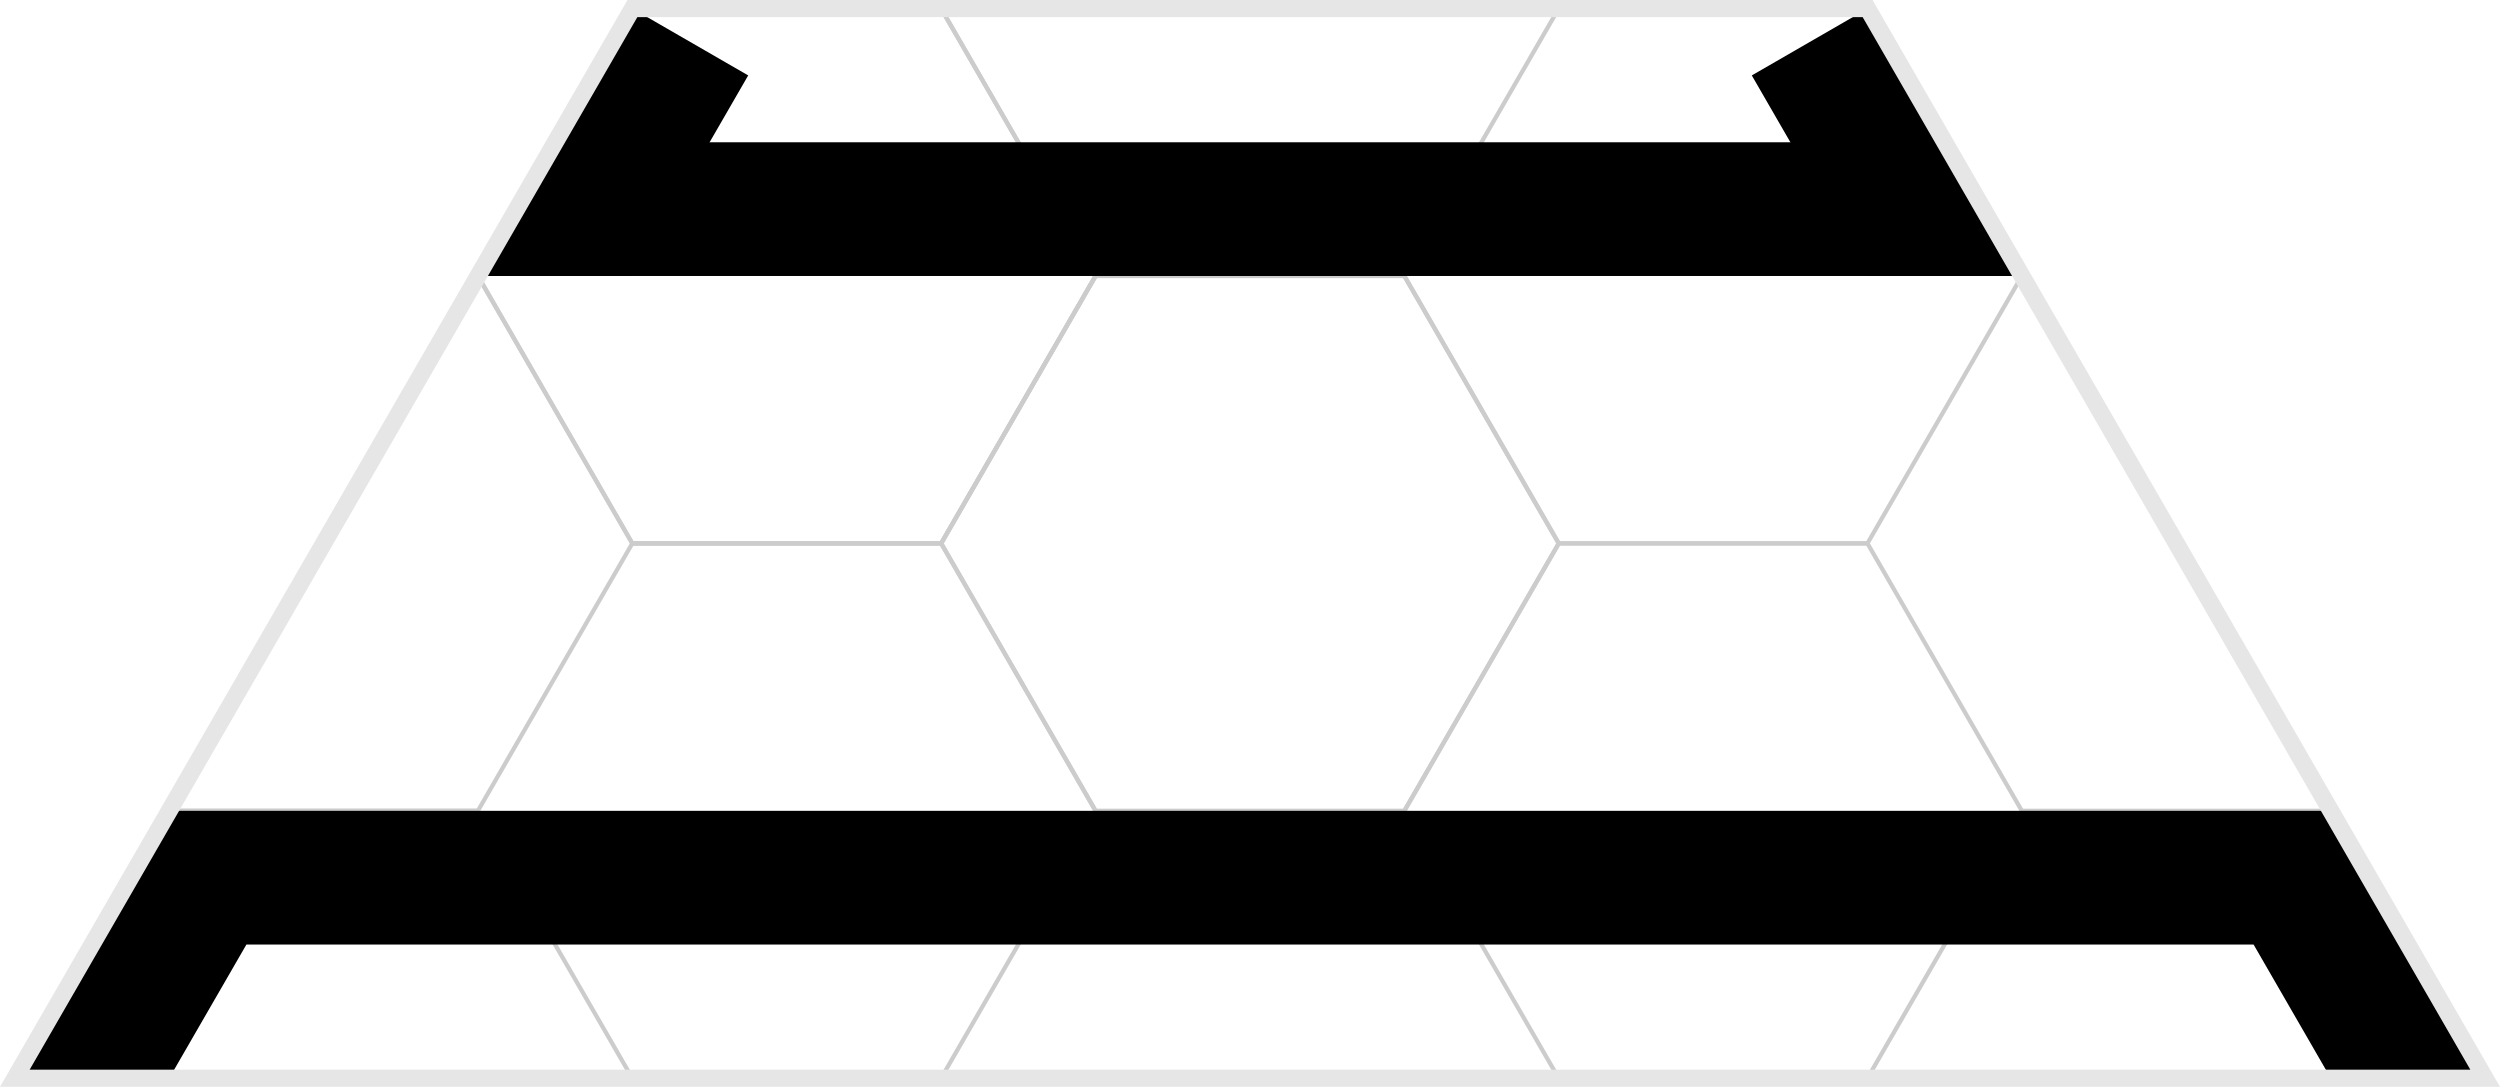
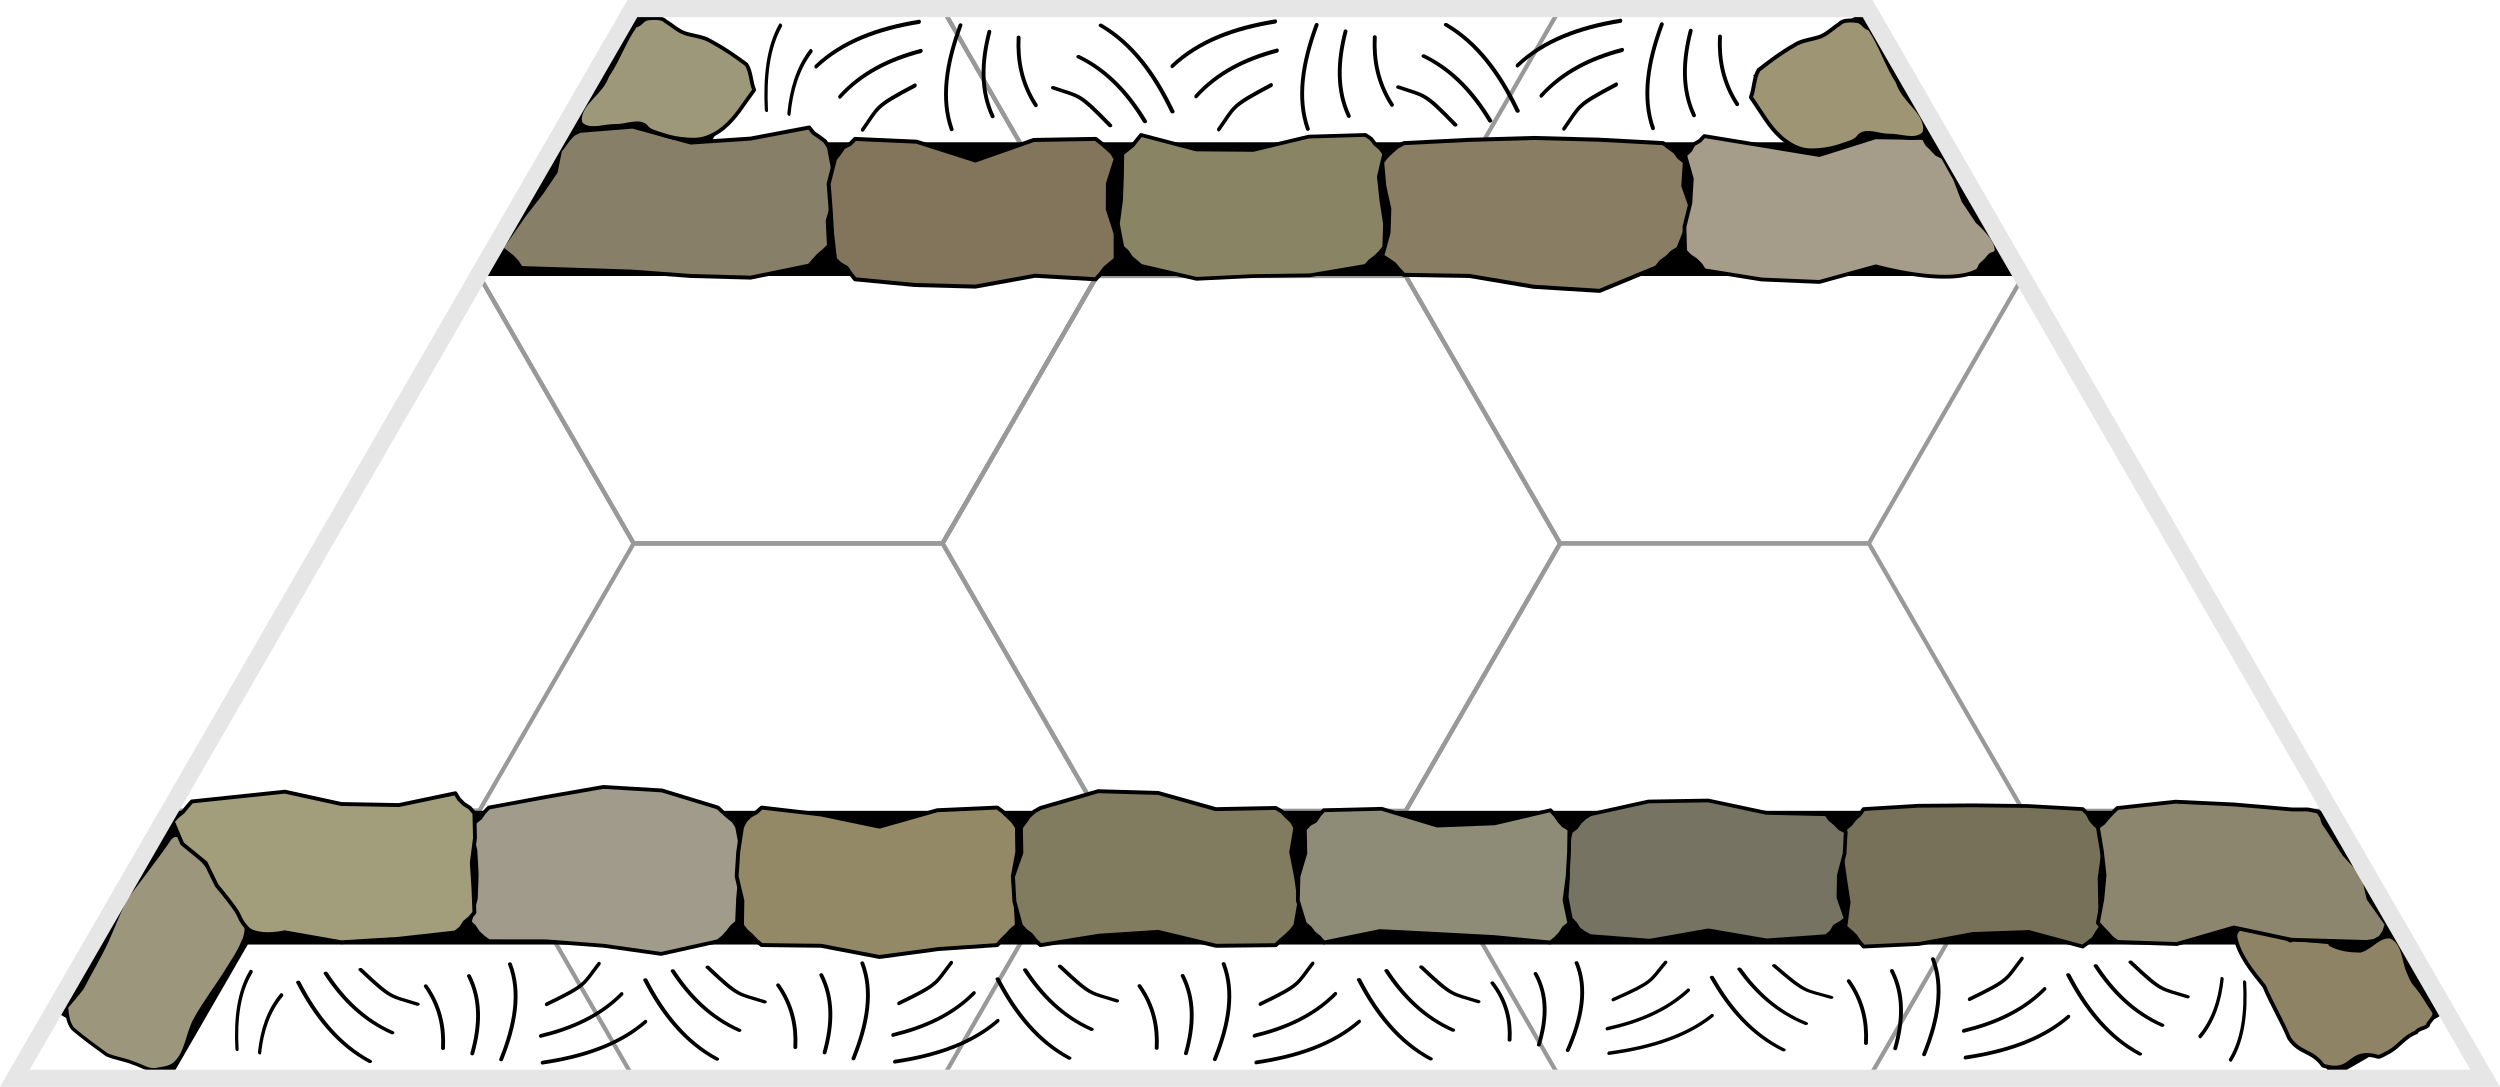
- <svg xmlns="http://www.w3.org/2000/svg" xmlns:xlink="http://www.w3.org/1999/xlink" width="116.856mm" height="50.8mm" viewBox="0 0 441.661 192" version="1.1" id="svg1">
+ <svg xmlns="http://www.w3.org/2000/svg" xmlns:xlink="http://www.w3.org/1999/xlink" width="116.856mm" height="50.8mm" viewBox="0 0 441.66 192" version="1.1" id="svg1">
  <defs id="defs1" />
-   <g id="layer2" style="display:inline" transform="translate(-16.27893,-17.38573)">
-     <path style="display:inline;fill:none;stroke:#cccccc;stroke-width:0.866;stroke-dasharray:none" id="path6-5" d="m 126.955,537.48 -62.519,0 -31.259,-54.143 31.259,-54.143 62.519,0 31.259,54.143 z" transform="matrix(0.8725704,0,0,0.872584,153.6224,-308.3663)" />
-     <path style="display:inline;fill:none;stroke:#cccccc;stroke-width:0.866;stroke-dasharray:none" id="path6" d="m 126.955,537.48 -62.519,0 -31.259,-54.143 31.259,-54.143 62.519,0 31.259,54.143 z" transform="matrix(0.8725703,0,0,0.872584,71.75784,-355.6104)" />
-     <path style="display:inline;fill:none;stroke:#cccccc;stroke-width:0.756" d="M 100.732,160.63 H 46.178" id="path6-5-2-6-8-3-6" />
+   <g id="layer2" style="display:inline" transform="translate(-16.03605,-17.38573)">
+     <path style="display:inline;fill:none;stroke:#999999;stroke-width:0.866;stroke-dasharray:none" id="path6-5" d="m 126.955,537.48 -62.519,0 -31.259,-54.143 31.259,-54.143 62.519,0 31.259,54.143 z" transform="matrix(0.8725704,0,0,0.872584,153.6224,-308.3663)" />
+     <path style="display:inline;fill:none;stroke:#999999;stroke-width:0.866;stroke-dasharray:none" id="path6" d="m 126.955,537.48 -62.519,0 -31.259,-54.143 31.259,-54.143 62.519,0 31.259,54.143 z" transform="matrix(0.8725703,0,0,0.872584,71.75784,-355.6104)" />
+     <path style="display:inline;fill:none;stroke:#999999;stroke-width:0.756" d="M 100.732,160.63 H 46.178" id="path6-5-2-6-8-3-6" />
    <use x="0" y="0" xlink:href="#path6" id="use1" style="display:inline" />
    <use x="0" y="0" xlink:href="#path6" transform="translate(0,94.48817)" id="use2" style="display:inline" />
    <use x="0" y="0" xlink:href="#path6" transform="translate(163.6557)" id="use3" style="display:inline" />
    <use x="0" y="0" xlink:href="#path6" transform="translate(163.6557,94.48817)" id="use4" style="display:inline" />
    <use x="0" y="0" xlink:href="#path6-5-2-6-8-3-6" id="use11" style="display:inline" />
    <use x="0" y="0" xlink:href="#path6-5-2-6-8-3-6" transform="translate(327.3222)" id="use12" style="display:inline" />
  </g>
-   <g id="layer8" style="display:inline" transform="translate(-16.27893,-17.38573)">
-     <rect style="display:inline;fill:#000000;stroke:none;stroke-width:1.346" id="rect84-5-9-5" width="23.622" height="245.488" x="42.52" y="-359.853" transform="rotate(90)" />
+   <g id="layer8" style="display:inline" transform="translate(-16.03605,-17.38573)">
    <rect style="display:inline;fill:#000000;stroke:none;stroke-width:1.679" id="rect84-5-9-5-7" width="23.622" height="381.868" x="160.63" y="-428.043" transform="rotate(90)" />
-   </g>
-   <g id="layer13" transform="translate(-16.27893,-17.38573)">
+     <rect style="display:inline;fill:#000000;stroke:none;stroke-width:1.346" id="rect245" width="23.622" height="245.488" x="42.52" y="-359.853" transform="rotate(90)" />
+   </g>
+   <g id="layer13" style="display:inline" transform="translate(-16.03605,-17.38573)">
    <g id="use22" style="display:inline" transform="rotate(120,237.1071,207.8721)">
      <rect style="display:inline;fill:#000000;stroke:none;stroke-width:0.449" id="rect81-6-5" width="23.622" height="27.277" x="-396.849" y="305.302" transform="matrix(7.6237116e-6,-1,1,-7.6236445e-6,0,0)" />
      <rect style="display:inline;fill:#000000;stroke:none;stroke-width:0.449" id="rect81-6" width="23.622" height="27.277" x="120.299" y="-34.002" transform="rotate(30)" />
      <rect style="display:inline;fill:#000000;stroke:none;stroke-width:0.55" id="rect73" width="23.622" height="40.913" x="-87.57" y="189.471" transform="rotate(-90,123.905,185.3715)" />
      <rect style="display:none;fill:#000000;stroke:none;stroke-width:0.55" id="rect74" width="23.622" height="40.913" x="-87.57" y="366.765" transform="rotate(-90,123.905,185.3715)" />
      <rect style="display:none;fill:#000000;stroke:none;stroke-width:0.55" id="rect75" width="23.622" height="40.913" x="-87.57" y="189.471" transform="rotate(-150,157.1053,235.0417)" />
      <rect style="display:none;fill:#000000;stroke:none;stroke-width:0.55" id="rect76" width="23.622" height="40.913" x="-87.57" y="366.765" transform="rotate(-150,157.1053,235.0417)" />
      <rect style="display:none;fill:#000000;stroke:none;stroke-width:0.55" id="rect77" width="23.622" height="40.913" x="-87.57" y="189.471" transform="rotate(150,181.4096,271.4027)" />
      <rect style="display:none;fill:#000000;stroke:none;stroke-width:0.55" id="rect78" width="23.622" height="40.913" x="-87.57" y="366.765" transform="rotate(150,181.4096,271.4027)" />
      <rect style="display:none;fill:#000000;stroke:none;stroke-width:0.55" id="rect79" width="23.622" height="40.913" x="-87.57" y="189.471" transform="rotate(90,214.6098,321.0729)" />
      <rect style="display:none;fill:#000000;stroke:none;stroke-width:0.55" id="rect80" width="23.622" height="40.913" x="-87.57" y="366.765" transform="rotate(90,214.6098,321.0729)" />
      <rect style="display:none;fill:#000000;stroke:none;stroke-width:0.55" id="rect81" width="23.622" height="40.913" x="-87.57" y="189.471" transform="rotate(30,338.5149,506.4444)" />
      <rect style="display:inline;fill:#000000;stroke:none;stroke-width:0.55" id="rect82" width="23.622" height="40.913" x="-87.57" y="366.765" transform="rotate(30,338.5149,506.4444)" />
      <rect style="display:none;fill:#000000;stroke:none;stroke-width:0.55" id="rect83" width="23.622" height="40.913" x="-87.57" y="189.471" transform="rotate(-30,-2.6988379e-6,2.641766e-5)" />
      <rect style="display:none;fill:#000000;stroke:none;stroke-width:0.55" id="rect84" width="23.622" height="40.913" x="-87.57" y="366.765" transform="rotate(-30,-2.6988379e-6,2.641766e-5)" />
    </g>
-     <g id="use24" style="display:inline" transform="rotate(-120,237.1106,207.8741)">
-       <path style="display:none;fill:#000000;stroke-width:30.236;stroke-linecap:square;stroke-linejoin:round" id="path25" d="m 423.865,129.839 -47.595,-82.437 95.19,-3e-6 z" transform="matrix(0.1432754,0.2481603,-0.2481561,0.143273,399.5361,84.08508)" />
-       <path style="display:inline;fill:#000000;stroke-width:30.236;stroke-linecap:square;stroke-linejoin:round" id="path30" d="m 423.865,129.839 -47.595,-82.437 95.19,-3e-6 z" transform="matrix(0.1432754,0.2481603,-0.2481561,0.143273,304.069,-81.26877)" />
-       <path style="display:none;fill:#000000;stroke-width:30.236;stroke-linecap:square;stroke-linejoin:round" id="path31" d="m 423.865,129.839 -47.595,-82.437 95.19,-3e-6 z" transform="matrix(0.2865508,0,0,0.286546,211.1189,5.314961)" />
-       <path style="display:none;fill:#000000;stroke-width:30.236;stroke-linecap:square;stroke-linejoin:round" id="path36" d="m 423.865,129.839 -47.595,-82.437 95.19,-3e-6 z" transform="matrix(0.2865508,0,0,0.286546,20.18472,5.314961)" />
-       <path style="display:none;fill:#000000;stroke-width:30.236;stroke-linecap:square;stroke-linejoin:round" id="path37" d="m 423.865,129.839 -47.595,-82.437 95.19,-3e-6 z" transform="matrix(0.1432754,-0.2481603,0.2481561,0.143273,48.6934,129.104)" />
-       <path style="display:none;fill:#000000;stroke-width:30.236;stroke-linecap:square;stroke-linejoin:round" id="path42" d="m 423.865,129.839 -47.595,-82.437 95.19,-3e-6 z" transform="matrix(0.1432754,-0.2481603,0.2481561,0.143273,-46.77369,294.4578)" />
-       <path style="display:none;fill:#000000;stroke-width:30.236;stroke-linecap:square;stroke-linejoin:round" id="path51" d="m 423.865,129.839 -47.595,-82.437 95.19,-3e-6 z" transform="matrix(-0.1432754,-0.2481603,0.2481561,-0.143273,74.68506,331.6631)" />
-       <path style="display:none;fill:#000000;stroke-width:30.236;stroke-linecap:square;stroke-linejoin:round" id="path56" d="m 423.865,129.839 -47.595,-82.437 95.19,-3e-6 z" transform="matrix(-0.1432754,-0.2481603,0.2481561,-0.143273,170.1522,497.0169)" />
-       <path style="display:inline;fill:#000000;stroke-width:30.236;stroke-linecap:square;stroke-linejoin:round" id="path57" d="m 423.865,129.839 -47.595,-82.437 95.19,-3e-6 z" transform="matrix(-0.2865508,0,0,-0.286546,263.1022,410.4332)" />
-       <path style="display:none;fill:#000000;stroke-width:30.236;stroke-linecap:square;stroke-linejoin:round" id="path62" d="m 423.865,129.839 -47.595,-82.437 95.19,-3e-6 z" transform="matrix(-0.2865508,0,0,-0.286546,454.0364,410.4332)" />
-       <path style="display:none;fill:#000000;stroke-width:30.236;stroke-linecap:square;stroke-linejoin:round" id="path63" d="m 423.865,129.839 -47.595,-82.437 95.19,-3e-6 z" transform="matrix(-0.1432754,0.2481603,-0.2481561,-0.143273,425.5277,286.6442)" />
-       <path style="display:none;fill:#000000;stroke-width:30.236;stroke-linecap:square;stroke-linejoin:round" id="path68" d="m 423.865,129.839 -47.595,-82.437 95.19,-3e-6 z" transform="matrix(-0.1432754,0.2481603,-0.2481561,-0.143273,520.9948,121.2903)" />
-     </g>
    <g id="use25" style="display:inline" transform="rotate(-60,237.1106,207.8741)">
      <path style="display:inline;fill:#000000;stroke-width:30.236;stroke-linecap:square;stroke-linejoin:round" id="path26" d="m 423.865,129.839 -47.595,-82.437 95.19,-3e-6 z" transform="matrix(0.2865508,0,0,0.286546,183.8421,5.314961)" />
      <path style="display:inline;fill:#000000;stroke-width:30.236;stroke-linecap:square;stroke-linejoin:round" id="path74" d="m 423.865,129.839 -47.595,-82.437 95.19,-3e-6 z" transform="matrix(0.2865508,0,0,0.286546,47.45873,5.313323)" />
      <path style="display:none;fill:#000000;stroke-width:30.236;stroke-linecap:square;stroke-linejoin:round" id="path32" d="m 423.865,129.839 -47.595,-82.437 95.19,-3e-6 z" transform="matrix(0.1432754,-0.2481603,0.2481561,0.143273,35.05497,152.7264)" />
      <path style="display:none;fill:#000000;stroke-width:30.236;stroke-linecap:square;stroke-linejoin:round" id="path76" d="m 423.865,129.839 -47.595,-82.437 95.19,-3e-6 z" transform="matrix(0.1432754,-0.2481603,0.2481561,0.143273,-33.13718,270.8354)" />
      <path style="display:none;fill:#000000;stroke-width:30.236;stroke-linecap:square;stroke-linejoin:round" id="path38" d="m 423.865,129.839 -47.595,-82.437 95.19,-3e-6 z" transform="matrix(-0.1432754,-0.2481603,0.2481561,-0.143273,88.32348,355.2855)" />
      <path style="display:none;fill:#000000;stroke-width:30.236;stroke-linecap:square;stroke-linejoin:round" id="path78" d="m 423.865,129.839 -47.595,-82.437 95.19,-3e-6 z" transform="matrix(-0.1432754,-0.2481603,0.2481561,-0.143273,156.5137,473.3945)" />
      <path style="display:none;fill:#000000;stroke-width:30.236;stroke-linecap:square;stroke-linejoin:round" id="path52" d="m 423.865,129.839 -47.595,-82.437 95.19,-3e-6 z" transform="matrix(-0.2865508,0,0,-0.286546,290.3791,410.4332)" />
      <path style="display:none;fill:#000000;stroke-width:30.236;stroke-linecap:square;stroke-linejoin:round" id="path80" d="m 423.865,129.839 -47.595,-82.437 95.19,-3e-6 z" transform="matrix(-0.2865508,0,0,-0.286546,426.7605,410.4316)" />
      <path style="display:inline;fill:#000000;stroke-width:30.236;stroke-linecap:square;stroke-linejoin:round" id="path58" d="m 423.865,129.839 -47.595,-82.437 95.19,-3e-6 z" transform="matrix(-0.1432754,0.2481603,-0.2481561,-0.143273,439.1662,263.0217)" />
      <path style="display:inline;fill:#000000;stroke-width:30.236;stroke-linecap:square;stroke-linejoin:round" id="path82" d="m 423.865,129.839 -47.595,-82.437 95.19,-3e-6 z" transform="matrix(-0.1432754,0.2481603,-0.2481561,-0.143273,507.3564,144.9095)" />
      <path style="display:none;fill:#000000;stroke-width:30.236;stroke-linecap:square;stroke-linejoin:round" id="path64" d="m 423.865,129.839 -47.595,-82.437 95.19,-3e-6 z" transform="matrix(0.1432754,0.2481603,-0.2481561,0.143273,385.8976,60.46263)" />
      <path style="display:none;fill:#000000;stroke-width:30.236;stroke-linecap:square;stroke-linejoin:round" id="path84" d="m 423.865,129.839 -47.595,-82.437 95.19,-3e-6 z" transform="matrix(0.1432754,0.2481603,-0.2481561,0.143273,317.7055,-57.6496)" />
    </g>
  </g>
-   <g id="layer5" style="display:inline" transform="translate(-16.27893,-17.38573)">
-     <path id="path1-1-5" style="display:inline;fill:none;stroke:#e6e6e6;stroke-width:3.024" d="M 346.215,18.898 455.321,207.874 H 18.898 L 128.003,18.898 Z" />
+   <g id="layer7" style="display:inline" transform="translate(-16.03605,-17.38573)">
+     <g id="g2304" style="display:inline" transform="translate(58.04952,-0.6869766)">
+       <g id="g2218" style="display:inline" transform="matrix(1,0,0,0.9172968,-70.00357,-156.0009)">
+         <g id="g2160" style="display:inline">
+           <path style="fill:none;stroke:#000000;stroke-width:0.687;stroke-linecap:round;stroke-linejoin:round;stroke-dasharray:none" d="m 242.603,393.785 c 2.52,-6.781 3.451,-13.043 1.56,-18.381 m -10.279,12.356" id="path2150" />
+           <path style="display:inline;fill:none;stroke:#000000;stroke-width:0.687;stroke-linecap:round;stroke-linejoin:round;stroke-dasharray:none" d="m 237.501,392.638 c 1.393,-5.382 1.525,-10.447 -0.581,-14.952 m -7.237,9.411" id="path2151" />
+           <path style="display:inline;fill:none;stroke:#000000;stroke-width:0.687;stroke-linecap:round;stroke-linejoin:round;stroke-dasharray:none" d="m 232.335,391.614 c 0.199,-4.119 -0.566,-8.134 -3.041,-11.965 m -4.225,6.64" id="path2152" />
+           <g id="g2156" transform="matrix(0.577119,-0.6772028,0.8166601,0.478567,-30.5338,460.3982)" style="display:inline">
+             <g id="g2155" transform="rotate(-120,264.9267,191.8192)">
+               <path style="fill:none;stroke:#000000;stroke-width:0.756;stroke-linecap:round;stroke-linejoin:round;stroke-dasharray:none" d="m 275.189,184.015 c -3.869,-7.673 -8.448,-13.79 -14.29,-17.148 m 2.945,17.917" id="path2153" />
+               <path style="display:inline;fill:none;stroke:#000000;stroke-width:0.756;stroke-linecap:round;stroke-linejoin:round;stroke-dasharray:none" d="m 270.546,186.545 c -3.508,-5.669 -7.662,-10.188 -12.959,-12.669 m 2.671,13.237" id="path2154" />
+               <path style="display:inline;fill:none;stroke:#000000;stroke-width:0.756;stroke-linecap:round;stroke-linejoin:round;stroke-dasharray:none" d="m 264.501,187.961 c -6.325,-6.541 -5.861,-5.536 -10.772,-7.089" id="path2155" />
+             </g>
+           </g>
+           <g id="g2159" transform="matrix(-0.488043,-0.743965,0.6885071,-0.6495522,244.7711,703.9917)" style="display:inline">
+             <g id="g2158" transform="rotate(-120,264.9267,191.8192)">
+               <path style="fill:none;stroke:#000000;stroke-width:0.756;stroke-linecap:round;stroke-linejoin:round;stroke-dasharray:none" d="m 275.189,184.015 c -3.869,-7.673 -8.448,-13.79 -14.29,-17.148 m 2.945,17.917" id="path2156" />
+               <path style="display:inline;fill:none;stroke:#000000;stroke-width:0.756;stroke-linecap:round;stroke-linejoin:round;stroke-dasharray:none" d="m 270.546,186.545 c -3.508,-5.669 -7.662,-10.188 -12.959,-12.669 m 2.671,13.237" id="path2157" />
+               <path style="display:inline;fill:none;stroke:#000000;stroke-width:0.756;stroke-linecap:round;stroke-linejoin:round;stroke-dasharray:none" d="m 264.501,187.961 c -6.325,-6.541 -5.861,-5.536 -10.772,-7.089" id="path2158" />
+             </g>
+           </g>
+         </g>
+         <g id="g2160-1" style="display:inline" transform="matrix(1,0,0,0.9172968,62.34502,30.83394)">
+           <path style="fill:none;stroke:#000000;stroke-width:0.687;stroke-linecap:round;stroke-linejoin:round;stroke-dasharray:none" d="m 242.603,393.785 c 2.52,-6.781 3.451,-13.043 1.56,-18.381 m -10.279,12.356" id="path2150-2" />
+           <path style="display:inline;fill:none;stroke:#000000;stroke-width:0.687;stroke-linecap:round;stroke-linejoin:round;stroke-dasharray:none" d="m 237.501,392.638 c 1.393,-5.382 1.525,-10.447 -0.581,-14.952 m -7.237,9.411" id="path2151-1" />
+           <path style="display:inline;fill:none;stroke:#000000;stroke-width:0.687;stroke-linecap:round;stroke-linejoin:round;stroke-dasharray:none" d="m 232.335,391.614 c 0.199,-4.119 -0.566,-8.134 -3.041,-11.965 m -4.225,6.64" id="path2152-7" />
+           <g id="g2156-3" transform="matrix(0.577119,-0.6772028,0.8166601,0.478567,-30.5338,460.3982)" style="display:inline">
+             <g id="g2155-3" transform="rotate(-120,264.9267,191.8192)">
+               <path style="fill:none;stroke:#000000;stroke-width:0.756;stroke-linecap:round;stroke-linejoin:round;stroke-dasharray:none" d="m 275.189,184.015 c -3.869,-7.673 -8.448,-13.79 -14.29,-17.148 m 2.945,17.917" id="path2153-7" />
+               <path style="display:inline;fill:none;stroke:#000000;stroke-width:0.756;stroke-linecap:round;stroke-linejoin:round;stroke-dasharray:none" d="m 270.546,186.545 c -3.508,-5.669 -7.662,-10.188 -12.959,-12.669 m 2.671,13.237" id="path2154-1" />
+               <path style="display:inline;fill:none;stroke:#000000;stroke-width:0.756;stroke-linecap:round;stroke-linejoin:round;stroke-dasharray:none" d="m 264.501,187.961 c -6.325,-6.541 -5.861,-5.536 -10.772,-7.089" id="path2155-7" />
+             </g>
+           </g>
+           <g id="g2159-0" transform="matrix(-0.488043,-0.743965,0.6885071,-0.6495522,244.7711,703.9917)" style="display:inline">
+             <g id="g2158-4" transform="rotate(-120,264.9267,191.8192)">
+               <path style="fill:none;stroke:#000000;stroke-width:0.756;stroke-linecap:round;stroke-linejoin:round;stroke-dasharray:none" d="m 275.189,184.015 c -3.869,-7.673 -8.448,-13.79 -14.29,-17.148 m 2.945,17.917" id="path2156-0" />
+               <path style="display:inline;fill:none;stroke:#000000;stroke-width:0.756;stroke-linecap:round;stroke-linejoin:round;stroke-dasharray:none" d="m 270.546,186.545 c -3.508,-5.669 -7.662,-10.188 -12.959,-12.669 m 2.671,13.237" id="path2157-9" />
+               <path style="display:inline;fill:none;stroke:#000000;stroke-width:0.756;stroke-linecap:round;stroke-linejoin:round;stroke-dasharray:none" d="m 264.501,187.961 c -6.325,-6.541 -5.861,-5.536 -10.772,-7.089" id="path2158-0" />
+             </g>
+           </g>
+         </g>
+         <g id="g2160-2" style="display:inline" transform="translate(125.3018,-0.9406621)">
+           <path style="fill:none;stroke:#000000;stroke-width:0.687;stroke-linecap:round;stroke-linejoin:round;stroke-dasharray:none" d="m 242.603,393.785 c 2.52,-6.781 3.451,-13.043 1.56,-18.381 m -10.279,12.356" id="path2150-6" />
+           <path style="display:inline;fill:none;stroke:#000000;stroke-width:0.687;stroke-linecap:round;stroke-linejoin:round;stroke-dasharray:none" d="m 237.501,392.638 c 1.393,-5.382 1.525,-10.447 -0.581,-14.952 m -7.237,9.411" id="path2151-16" />
+           <path style="display:inline;fill:none;stroke:#000000;stroke-width:0.687;stroke-linecap:round;stroke-linejoin:round;stroke-dasharray:none" d="m 232.335,391.614 c 0.199,-4.119 -0.566,-8.134 -3.041,-11.965 m -4.225,6.64" id="path2152-76" />
+           <g id="g2156-4" transform="matrix(0.577119,-0.6772028,0.8166601,0.478567,-30.5338,460.3982)" style="display:inline">
+             <g id="g2155-8" transform="rotate(-120,264.9267,191.8192)">
+               <path style="fill:none;stroke:#000000;stroke-width:0.756;stroke-linecap:round;stroke-linejoin:round;stroke-dasharray:none" d="m 275.189,184.015 c -3.869,-7.673 -8.448,-13.79 -14.29,-17.148 m 2.945,17.917" id="path2153-78" />
+               <path style="display:inline;fill:none;stroke:#000000;stroke-width:0.756;stroke-linecap:round;stroke-linejoin:round;stroke-dasharray:none" d="m 270.546,186.545 c -3.508,-5.669 -7.662,-10.188 -12.959,-12.669 m 2.671,13.237" id="path2154-8" />
+               <path style="display:inline;fill:none;stroke:#000000;stroke-width:0.756;stroke-linecap:round;stroke-linejoin:round;stroke-dasharray:none" d="m 264.501,187.961 c -6.325,-6.541 -5.861,-5.536 -10.772,-7.089" id="path2155-9" />
+             </g>
+           </g>
+           <g id="g2159-4" transform="matrix(-0.488043,-0.743965,0.6885071,-0.6495522,244.7711,703.9917)" style="display:inline">
+             <g id="g2158-8" transform="rotate(-120,264.9267,191.8192)">
+               <path style="fill:none;stroke:#000000;stroke-width:0.756;stroke-linecap:round;stroke-linejoin:round;stroke-dasharray:none" d="m 275.189,184.015 c -3.869,-7.673 -8.448,-13.79 -14.29,-17.148 m 2.945,17.917" id="path2156-5" />
+               <path style="display:inline;fill:none;stroke:#000000;stroke-width:0.756;stroke-linecap:round;stroke-linejoin:round;stroke-dasharray:none" d="m 270.546,186.545 c -3.508,-5.669 -7.662,-10.188 -12.959,-12.669 m 2.671,13.237" id="path2157-1" />
+               <path style="display:inline;fill:none;stroke:#000000;stroke-width:0.756;stroke-linecap:round;stroke-linejoin:round;stroke-dasharray:none" d="m 264.501,187.961 c -6.325,-6.541 -5.861,-5.536 -10.772,-7.089" id="path2158-9" />
+             </g>
+           </g>
+         </g>
+         <g id="g2170" style="display:inline" transform="translate(-63.84197,-0.1490834)">
+           <path style="fill:none;stroke:#000000;stroke-width:0.687;stroke-linecap:round;stroke-linejoin:round;stroke-dasharray:none" d="m 242.603,393.785 c 2.52,-6.781 3.451,-13.043 1.56,-18.381 m -10.279,12.356" id="path2160" />
+           <path style="display:inline;fill:none;stroke:#000000;stroke-width:0.687;stroke-linecap:round;stroke-linejoin:round;stroke-dasharray:none" d="m 237.501,392.638 c 1.393,-5.382 1.525,-10.447 -0.581,-14.952 m -7.237,9.411" id="path2161" />
+           <path style="display:inline;fill:none;stroke:#000000;stroke-width:0.687;stroke-linecap:round;stroke-linejoin:round;stroke-dasharray:none" d="m 232.335,391.614 c 0.199,-4.119 -0.566,-8.134 -3.041,-11.965 m -4.225,6.64" id="path2162" />
+           <g id="g2166" transform="matrix(0.577119,-0.6772028,0.8166601,0.478567,-30.5338,460.3982)" style="display:inline">
+             <g id="g2165" transform="rotate(-120,264.9267,191.8192)">
+               <path style="fill:none;stroke:#000000;stroke-width:0.756;stroke-linecap:round;stroke-linejoin:round;stroke-dasharray:none" d="m 275.189,184.015 c -3.869,-7.673 -8.448,-13.79 -14.29,-17.148 m 2.945,17.917" id="path2163" />
+               <path style="display:inline;fill:none;stroke:#000000;stroke-width:0.756;stroke-linecap:round;stroke-linejoin:round;stroke-dasharray:none" d="m 270.546,186.545 c -3.508,-5.669 -7.662,-10.188 -12.959,-12.669 m 2.671,13.237" id="path2164" />
+               <path style="display:inline;fill:none;stroke:#000000;stroke-width:0.756;stroke-linecap:round;stroke-linejoin:round;stroke-dasharray:none" d="m 264.501,187.961 c -6.325,-6.541 -5.861,-5.536 -10.772,-7.089" id="path2165" />
+             </g>
+           </g>
+           <g id="g2169" transform="matrix(-0.488043,-0.743965,0.6885071,-0.6495522,244.7711,703.9917)" style="display:inline">
+             <g id="g2168" transform="rotate(-120,264.9267,191.8192)">
+               <path style="fill:none;stroke:#000000;stroke-width:0.756;stroke-linecap:round;stroke-linejoin:round;stroke-dasharray:none" d="m 275.189,184.015 c -3.869,-7.673 -8.448,-13.79 -14.29,-17.148 m 2.945,17.917" id="path2166" />
+               <path style="display:inline;fill:none;stroke:#000000;stroke-width:0.756;stroke-linecap:round;stroke-linejoin:round;stroke-dasharray:none" d="m 270.546,186.545 c -3.508,-5.669 -7.662,-10.188 -12.959,-12.669 m 2.671,13.237" id="path2167" />
+               <path style="display:inline;fill:none;stroke:#000000;stroke-width:0.756;stroke-linecap:round;stroke-linejoin:round;stroke-dasharray:none" d="m 264.501,187.961 c -6.325,-6.541 -5.861,-5.536 -10.772,-7.089" id="path2168" />
+             </g>
+           </g>
+         </g>
+         <g id="g2180" style="display:inline" transform="translate(-126.0831,0.03867296)">
+           <path style="fill:none;stroke:#000000;stroke-width:0.687;stroke-linecap:round;stroke-linejoin:round;stroke-dasharray:none" d="m 242.603,393.785 c 2.52,-6.781 3.451,-13.043 1.56,-18.381 m -10.279,12.356" id="path2170" />
+           <path style="display:inline;fill:none;stroke:#000000;stroke-width:0.687;stroke-linecap:round;stroke-linejoin:round;stroke-dasharray:none" d="m 237.501,392.638 c 1.393,-5.382 1.525,-10.447 -0.581,-14.952 m -7.237,9.411" id="path2171" />
+           <path style="display:inline;fill:none;stroke:#000000;stroke-width:0.687;stroke-linecap:round;stroke-linejoin:round;stroke-dasharray:none" d="m 232.335,391.614 c 0.199,-4.119 -0.566,-8.134 -3.041,-11.965 m -4.225,6.64" id="path2172" />
+           <g id="g2176" transform="matrix(0.577119,-0.6772028,0.8166601,0.478567,-30.5338,460.3982)" style="display:inline">
+             <g id="g2175" transform="rotate(-120,264.9267,191.8192)">
+               <path style="fill:none;stroke:#000000;stroke-width:0.756;stroke-linecap:round;stroke-linejoin:round;stroke-dasharray:none" d="m 275.189,184.015 c -3.869,-7.673 -8.448,-13.79 -14.29,-17.148 m 2.945,17.917" id="path2173" />
+               <path style="display:inline;fill:none;stroke:#000000;stroke-width:0.756;stroke-linecap:round;stroke-linejoin:round;stroke-dasharray:none" d="m 270.546,186.545 c -3.508,-5.669 -7.662,-10.188 -12.959,-12.669 m 2.671,13.237" id="path2174" />
+               <path style="display:inline;fill:none;stroke:#000000;stroke-width:0.756;stroke-linecap:round;stroke-linejoin:round;stroke-dasharray:none" d="m 264.501,187.961 c -6.325,-6.541 -5.861,-5.536 -10.772,-7.089" id="path2175" />
+             </g>
+           </g>
+           <g id="g2179" transform="matrix(-0.488043,-0.743965,0.6885071,-0.6495522,244.7711,703.9917)" style="display:inline">
+             <g id="g2178" transform="rotate(-120,264.9267,191.8192)">
+               <path style="fill:none;stroke:#000000;stroke-width:0.756;stroke-linecap:round;stroke-linejoin:round;stroke-dasharray:none" d="m 275.189,184.015 c -3.869,-7.673 -8.448,-13.79 -14.29,-17.148 m 2.945,17.917" id="path2176" />
+               <path style="display:inline;fill:none;stroke:#000000;stroke-width:0.756;stroke-linecap:round;stroke-linejoin:round;stroke-dasharray:none" d="m 270.546,186.545 c -3.508,-5.669 -7.662,-10.188 -12.959,-12.669 m 2.671,13.237" id="path2177" />
+               <path style="display:inline;fill:none;stroke:#000000;stroke-width:0.756;stroke-linecap:round;stroke-linejoin:round;stroke-dasharray:none" d="m 264.501,187.961 c -6.325,-6.541 -5.861,-5.536 -10.772,-7.089" id="path2178" />
+             </g>
+           </g>
+         </g>
+         <g id="g2183" transform="matrix(0.577119,-0.6772028,0.8166601,0.478567,-217.9318,460.8942)" style="display:inline">
+           <g id="g2182" transform="rotate(-120,264.9267,191.8192)">
+             <path style="fill:none;stroke:#000000;stroke-width:0.756;stroke-linecap:round;stroke-linejoin:round;stroke-dasharray:none" d="m 275.189,184.015 c -3.869,-7.673 -8.448,-13.79 -14.29,-17.148 m 2.945,17.917" id="path2180" />
+             <path style="display:inline;fill:none;stroke:#000000;stroke-width:0.756;stroke-linecap:round;stroke-linejoin:round;stroke-dasharray:none" d="m 270.546,186.545 c -3.508,-5.669 -7.662,-10.188 -12.959,-12.669 m 2.671,13.237" id="path2181" />
+             <path style="display:inline;fill:none;stroke:#000000;stroke-width:0.756;stroke-linecap:round;stroke-linejoin:round;stroke-dasharray:none" d="m 264.501,187.961 c -6.325,-6.541 -5.861,-5.536 -10.772,-7.089" id="path2182" />
+           </g>
+         </g>
+         <g id="g2184" transform="matrix(-0.6151303,0.3420165,0.4321064,0.8333824,155.6731,143.8635)" style="display:inline">
+           <path style="display:inline;fill:none;stroke:#000000;stroke-width:0.756;stroke-linecap:round;stroke-linejoin:round;stroke-dasharray:none" d="m 270.546,186.545 c -3.508,-5.669 -7.662,-10.188 -12.959,-12.669 m 2.671,13.237" id="path2183" />
+           <path style="display:inline;fill:none;stroke:#000000;stroke-width:0.756;stroke-linecap:round;stroke-linejoin:round;stroke-dasharray:none" d="m 265.959,189.226 c -3.311,-3.738 -7.23,-6.718 -12.229,-8.354 m 2.52,8.729" id="path2184" />
+         </g>
+         <g id="g2184-8" transform="matrix(0.6151303,-0.3420165,-0.4321064,-0.8333824,338.7208,626.917)" style="display:inline">
+           <path style="display:inline;fill:none;stroke:#000000;stroke-width:0.756;stroke-linecap:round;stroke-linejoin:round;stroke-dasharray:none" d="m 270.546,186.545 c -3.508,-5.669 -7.662,-10.188 -12.959,-12.669 m 2.671,13.237" id="path2183-9" />
+           <path style="display:inline;fill:none;stroke:#000000;stroke-width:0.756;stroke-linecap:round;stroke-linejoin:round;stroke-dasharray:none" d="m 265.959,189.226 c -3.311,-3.738 -7.23,-6.718 -12.229,-8.354 m 2.52,8.729" id="path2184-9" />
+         </g>
+       </g>
+       <g id="g2214" style="display:inline">
+         <g id="g2195" style="display:inline" transform="rotate(180,247.0882,208.0668)">
+           <path style="fill:none;stroke:#000000;stroke-width:0.687;stroke-linecap:round;stroke-linejoin:round;stroke-dasharray:none" d="m 242.603,393.785 c 2.52,-6.781 3.451,-13.043 1.56,-18.381 m -10.279,12.356" id="path2185" />
+           <path style="display:inline;fill:none;stroke:#000000;stroke-width:0.687;stroke-linecap:round;stroke-linejoin:round;stroke-dasharray:none" d="m 237.501,392.638 c 1.393,-5.382 1.525,-10.447 -0.581,-14.952 m -7.237,9.411" id="path2186" />
+           <path style="display:inline;fill:none;stroke:#000000;stroke-width:0.687;stroke-linecap:round;stroke-linejoin:round;stroke-dasharray:none" d="m 232.335,391.614 c 0.199,-4.119 -0.566,-8.134 -3.041,-11.965 m -4.225,6.64" id="path2187" />
+           <g id="g2191" transform="matrix(0.577119,-0.6772028,0.8166601,0.478567,-30.5338,460.3982)" style="display:inline">
+             <g id="g2190" transform="rotate(-120,264.9267,191.8192)">
+               <path style="fill:none;stroke:#000000;stroke-width:0.756;stroke-linecap:round;stroke-linejoin:round;stroke-dasharray:none" d="m 275.189,184.015 c -3.869,-7.673 -8.448,-13.79 -14.29,-17.148 m 2.945,17.917" id="path2188" />
+               <path style="display:inline;fill:none;stroke:#000000;stroke-width:0.756;stroke-linecap:round;stroke-linejoin:round;stroke-dasharray:none" d="m 270.546,186.545 c -3.508,-5.669 -7.662,-10.188 -12.959,-12.669 m 2.671,13.237" id="path2189" />
+               <path style="display:inline;fill:none;stroke:#000000;stroke-width:0.756;stroke-linecap:round;stroke-linejoin:round;stroke-dasharray:none" d="m 264.501,187.961 c -6.325,-6.541 -5.861,-5.536 -10.772,-7.089" id="path2190" />
+             </g>
+           </g>
+           <g id="g2194" transform="matrix(-0.488043,-0.743965,0.6885071,-0.6495522,244.7711,703.9917)" style="display:inline">
+             <g id="g2193" transform="rotate(-120,264.9267,191.8192)">
+               <path style="fill:none;stroke:#000000;stroke-width:0.756;stroke-linecap:round;stroke-linejoin:round;stroke-dasharray:none" d="m 275.189,184.015 c -3.869,-7.673 -8.448,-13.79 -14.29,-17.148 m 2.945,17.917" id="path2191" />
+               <path style="display:inline;fill:none;stroke:#000000;stroke-width:0.756;stroke-linecap:round;stroke-linejoin:round;stroke-dasharray:none" d="m 270.546,186.545 c -3.508,-5.669 -7.662,-10.188 -12.959,-12.669 m 2.671,13.237" id="path2192" />
+               <path style="display:inline;fill:none;stroke:#000000;stroke-width:0.756;stroke-linecap:round;stroke-linejoin:round;stroke-dasharray:none" d="m 264.501,187.961 c -6.325,-6.541 -5.861,-5.536 -10.772,-7.089" id="path2193" />
+             </g>
+           </g>
+         </g>
+         <g id="g2205" style="display:inline" transform="rotate(180,216.5974,208.1248)">
+           <path style="fill:none;stroke:#000000;stroke-width:0.687;stroke-linecap:round;stroke-linejoin:round;stroke-dasharray:none" d="m 242.603,393.785 c 2.52,-6.781 3.451,-13.043 1.56,-18.381 m -10.279,12.356" id="path2195" />
+           <path style="display:inline;fill:none;stroke:#000000;stroke-width:0.687;stroke-linecap:round;stroke-linejoin:round;stroke-dasharray:none" d="m 237.501,392.638 c 1.393,-5.382 1.525,-10.447 -0.581,-14.952 m -7.237,9.411" id="path2196" />
+           <path style="display:inline;fill:none;stroke:#000000;stroke-width:0.687;stroke-linecap:round;stroke-linejoin:round;stroke-dasharray:none" d="m 232.335,391.614 c 0.199,-4.119 -0.566,-8.134 -3.041,-11.965 m -4.225,6.64" id="path2197" />
+           <g id="g2201" transform="matrix(0.577119,-0.6772028,0.8166601,0.478567,-30.5338,460.3982)" style="display:inline">
+             <g id="g2200" transform="rotate(-120,264.9267,191.8192)">
+               <path style="fill:none;stroke:#000000;stroke-width:0.756;stroke-linecap:round;stroke-linejoin:round;stroke-dasharray:none" d="m 275.189,184.015 c -3.869,-7.673 -8.448,-13.79 -14.29,-17.148 m 2.945,17.917" id="path2198" />
+               <path style="display:inline;fill:none;stroke:#000000;stroke-width:0.756;stroke-linecap:round;stroke-linejoin:round;stroke-dasharray:none" d="m 270.546,186.545 c -3.508,-5.669 -7.662,-10.188 -12.959,-12.669 m 2.671,13.237" id="path2199" />
+               <path style="display:inline;fill:none;stroke:#000000;stroke-width:0.756;stroke-linecap:round;stroke-linejoin:round;stroke-dasharray:none" d="m 264.501,187.961 c -6.325,-6.541 -5.861,-5.536 -10.772,-7.089" id="path2200" />
+             </g>
+           </g>
+           <g id="g2204" transform="matrix(-0.488043,-0.743965,0.6885071,-0.6495522,244.7711,703.9917)" style="display:inline">
+             <g id="g2203" transform="rotate(-120,264.9267,191.8192)">
+               <path style="fill:none;stroke:#000000;stroke-width:0.756;stroke-linecap:round;stroke-linejoin:round;stroke-dasharray:none" d="m 275.189,184.015 c -3.869,-7.673 -8.448,-13.79 -14.29,-17.148 m 2.945,17.917" id="path2201" />
+               <path style="display:inline;fill:none;stroke:#000000;stroke-width:0.756;stroke-linecap:round;stroke-linejoin:round;stroke-dasharray:none" d="m 270.546,186.545 c -3.508,-5.669 -7.662,-10.188 -12.959,-12.669 m 2.671,13.237" id="path2202" />
+               <path style="display:inline;fill:none;stroke:#000000;stroke-width:0.756;stroke-linecap:round;stroke-linejoin:round;stroke-dasharray:none" d="m 264.501,187.961 c -6.325,-6.541 -5.861,-5.536 -10.772,-7.089" id="path2203" />
+             </g>
+           </g>
+         </g>
+         <g id="g2212" style="display:inline" transform="rotate(180,185.1367,208.1568)">
+           <path style="fill:none;stroke:#000000;stroke-width:0.687;stroke-linecap:round;stroke-linejoin:round;stroke-dasharray:none" d="m 242.603,393.785 c 2.52,-6.781 3.451,-13.043 1.56,-18.381 m -10.279,12.356" id="path2205" />
+           <path style="display:inline;fill:none;stroke:#000000;stroke-width:0.687;stroke-linecap:round;stroke-linejoin:round;stroke-dasharray:none" d="m 237.501,392.638 c 1.393,-5.382 1.525,-10.447 -0.581,-14.952 m -7.237,9.411" id="path2206" />
+           <path style="display:inline;fill:none;stroke:#000000;stroke-width:0.687;stroke-linecap:round;stroke-linejoin:round;stroke-dasharray:none" d="m 232.335,391.614 c 0.199,-4.119 -0.566,-8.134 -3.041,-11.965 m -4.225,6.64" id="path2207" />
+           <g id="g2211" transform="matrix(-0.488043,-0.743965,0.6885071,-0.6495522,244.7711,703.9917)" style="display:inline">
+             <g id="g2210" transform="rotate(-120,264.9267,191.8192)">
+               <path style="fill:none;stroke:#000000;stroke-width:0.756;stroke-linecap:round;stroke-linejoin:round;stroke-dasharray:none" d="m 275.189,184.015 c -3.869,-7.673 -8.448,-13.79 -14.29,-17.148 m 2.945,17.917" id="path2208" />
+               <path style="display:inline;fill:none;stroke:#000000;stroke-width:0.756;stroke-linecap:round;stroke-linejoin:round;stroke-dasharray:none" d="m 270.546,186.545 c -3.508,-5.669 -7.662,-10.188 -12.959,-12.669 m 2.671,13.237" id="path2209" />
+               <path style="display:inline;fill:none;stroke:#000000;stroke-width:0.756;stroke-linecap:round;stroke-linejoin:round;stroke-dasharray:none" d="m 264.501,187.961 c -6.325,-6.541 -5.861,-5.536 -10.772,-7.089" id="path2210" />
+             </g>
+           </g>
+         </g>
+         <g id="g2213" transform="matrix(-0.6151303,0.3420165,0.4321064,0.8333824,179.1918,-210.4592)" style="display:inline">
+           <path style="display:inline;fill:none;stroke:#000000;stroke-width:0.756;stroke-linecap:round;stroke-linejoin:round;stroke-dasharray:none" d="m 270.546,186.545 c -3.508,-5.669 -7.662,-10.188 -12.959,-12.669 m 2.671,13.237" id="path2212" />
+           <path style="display:inline;fill:none;stroke:#000000;stroke-width:0.756;stroke-linecap:round;stroke-linejoin:round;stroke-dasharray:none" d="m 265.959,189.226 c -3.311,-3.738 -7.23,-6.718 -12.229,-8.354 m 2.52,8.729" id="path2213" />
+         </g>
+       </g>
+       <g id="g2296" style="display:inline" transform="translate(-58.39301)">
+         <path id="path2277" style="fill:#897d63;stroke:#000000;stroke-width:0.713;stroke-linecap:round;stroke-linejoin:round" d="m 314.036,46.685 -0.274,4.246 1.435,4.064 -1.172,4.093 -1.144,2.881 -1.109,0.688 -0.89,0.897 -1.06,0.751 -0.761,0.989 -10.091,4.163 -11.675,-0.724 -11.355,-1.913 -11.564,-0.189 -0.856,-0.924 -0.797,-0.963 -1.057,-0.749 -1.111,-0.689 1.123,-4.099 0.144,-4.211 -0.908,-4.123 -0.358,-4.187 0.767,-0.981 0.916,-0.879 0.982,-0.828 1.155,-0.636 11.453,-0.582 11.466,-0.334 11.468,0.306 11.452,0.61 1.03,0.767 1.039,0.757 0.742,0.999 1.009,0.802 v 0 0 0 0" />
+         <path id="path2286" style="fill:#a59c8a;stroke:#000000;stroke-width:0.677;stroke-linecap:round;stroke-linejoin:round" d="m 359.606,45.842 2.178,3.894 1.45,3.802 2.487,3.718 c 0,0 3.828,3.249 3.332,5.265 -0.097,0.395 -0.742,0.352 -1.056,0.61 -0.314,0.258 -0.519,0.627 -0.802,0.919 -0.281,0.291 -0.629,0.517 -0.886,0.829 -0.257,0.312 -0.286,0.841 -0.644,1.029 -5.283,2.779 -17.892,-0.774 -17.892,-0.774 l -9.987,2.748 -10.221,-0.436 -10.101,-1.624 -0.672,-1.006 -0.859,-0.851 -1.014,-0.662 -0.843,-0.868 -0.116,-4.297 1.036,-4.171 0.262,-4.312 -1.182,-4.156 0.892,-0.835 0.59,-1.07 1.06,-0.603 0.846,-0.879 10.161,1.671 10.161,1.673 9.921,-3.13 8.512,0.129 0.576,1.08 0.867,0.864 0.846,0.892 1.099,0.551 v 0 0 0 0" />
+         <path id="path2293" style="display:inline;fill:#898463;stroke:#000000;stroke-width:0.661;stroke-linecap:round;stroke-linejoin:round" d="m 260.929,45.216 -0.958,4.088 0.447,4.175 0.636,4.109 -0.126,4.155 -0.731,0.916 -0.841,0.817 -0.937,0.709 -0.797,0.863 -9.847,1.662 -9.985,0.134 -10.041,0.487 -9.79,-2.283 -0.888,-0.766 -0.898,-0.753 -0.648,-0.988 -0.871,-0.798 -0.78,-4.113 0.548,-4.151 0.169,-4.13 0.063,-4.133 0.921,-0.731 0.918,-0.734 0.721,-0.93 0.745,-0.91 9.75,2.563 10.081,0.083 9.779,-2.347 10.053,-0.299 0.979,0.666 0.718,0.942 0.904,0.754 0.704,0.943 v 0 0 0 0" />
+         <path id="path2294" style="display:inline;fill:#887f69;stroke:#000000;stroke-width:0.697;stroke-linecap:round;stroke-linejoin:round" d="m 162.824,44.078 0.803,4.323 0.244,4.391 -1.265,4.269 0.218,4.446 -0.888,0.858 -0.945,0.795 -0.825,0.918 -0.828,0.915 -10.352,2.127 -10.564,-0.291 -10.47,-0.778 -19.547,-0.629 -0.668,-1.054 -0.854,-0.91 -0.973,-0.772 -0.991,-0.75 4.058,-5.866 3.026,-3.88 2.548,-3.743 0.758,-3.769 0.768,-0.982 0.719,-1.017 0.872,-0.914 1.127,-0.573 9.359,-0.75 10.268,2.817 10.539,-0.7 10.377,-1.968 0.772,0.98 1.031,0.702 0.998,0.755 0.684,1.049 v 0 0 0 0" />
+         <path id="path2295" style="display:inline;fill:#82755c;stroke:#000000;stroke-width:0.708;stroke-linecap:round;stroke-linejoin:round" d="m 213.486,46.155 -1.367,4.323 -0.03,4.534 1.383,4.32 0.014,4.536 -0.979,0.79 -0.957,0.816 -0.752,1.011 -0.854,0.925 -10.705,-0.622 -10.55,1.916 -10.65,-0.277 -10.605,-1.017 -0.784,-0.996 -0.718,-1.044 -1.107,-0.634 -0.934,-0.868 -0.502,-4.418 -0.274,-4.438 -0.34,-4.492 1.116,-4.365 0.781,-1.001 0.705,-1.055 1.157,-0.565 0.9,-0.921 10.88,0.492 10.375,3.316 10.319,-3.623 10.936,-0.185 1,0.766 0.952,0.824 0.945,0.854 0.645,1.098 v 0 0 0 0" />
+         <path id="path2296" style="display:inline;fill:#9d9573;stroke:#000000;stroke-width:0.693;stroke-linecap:round;stroke-linejoin:round" d="m 344.818,42.127 c -0.564,0.944 -1.874,1.181 -2.906,1.56 -1.335,0.491 -2.755,0.785 -4.173,0.896 -1.04,0.081 -2.123,0.12 -3.124,-0.173 -1.278,-0.374 -2.475,-1.09 -3.477,-1.967 -2.263,-1.98 -3.458,-4.365 -5.445,-7.192 0.627,-1.553 0.501,-3.379 1.372,-4.81 2,-1.58 4.042,-3.099 6.263,-4.359 1.355,-0.917 3.076,-0.995 4.597,-1.53 1.28,-0.477 2.277,-1.55 3.443,-2.267 0.6,-0.805 2.363,-0.577 3.118,-0.522 1.076,0.203 1.129,1.151 2.203,1.367 1.979,2.947 3.019,6.451 4.94,9.426 1.094,3.325 4.337,4.763 4.82,7.773 0.082,0.513 0.037,1.188 -0.366,1.516 -1.547,1.26 -3.988,0.148 -5.983,0.196 -1.76,0.043 -4.046,-1.169 -5.281,0.086 0,10e-7 0,3e-6 0,4e-6 z" />
+         <path id="path2301" style="display:inline;fill:#9e987a;fill-opacity:1;stroke:#000000;stroke-width:0.67;stroke-linecap:round;stroke-linejoin:round" d="m 130.491,40.398 c 0.564,0.884 1.874,1.106 2.906,1.461 1.335,0.459 2.755,0.735 4.173,0.839 1.04,0.076 2.123,0.113 3.124,-0.162 1.278,-0.351 2.475,-1.021 3.477,-1.842 2.263,-1.854 3.458,-4.088 5.445,-6.735 -0.627,-1.454 -0.501,-3.164 -1.372,-4.504 -2,-1.479 -4.042,-2.902 -6.263,-4.081 -1.355,-0.859 -3.076,-0.931 -4.597,-1.433 -1.28,-0.447 -2.277,-1.451 -3.443,-2.123 -0.6,-0.754 -2.363,-0.54 -3.118,-0.489 -1.076,0.19 -1.129,1.078 -2.203,1.28 -1.979,2.76 -3.019,6.04 -4.94,8.826 -1.094,3.114 -4.337,4.46 -4.82,7.278 -0.082,0.481 -0.037,1.112 0.366,1.42 1.547,1.18 3.988,0.138 5.983,0.184 1.76,0.04 4.046,-1.095 5.281,0.08 0,10e-7 0,3e-6 0,4e-6 z" />
+       </g>
+       <g id="g2298" transform="translate(-773.5356,-184.4532)" style="display:inline">
+         <path id="path2297" style="display:inline;fill:#a09b8b;stroke:#000000;stroke-width:0.675;stroke-linecap:round;stroke-linejoin:round" d="m 861.736,348.569 0.781,4.184 -0.205,4.25 -0.388,4.211 -0.188,4.224 -0.91,0.781 -0.734,0.949 -0.794,0.896 -0.936,0.748 -10.049,2.231 -10.193,-1.439 -10.107,-0.776 -10.136,-0.016 -0.971,-0.706 -0.886,-0.811 -0.671,-1 -0.846,-0.857 1.074,-4.151 0.163,-4.284 -0.235,-4.273 -1.002,-4.161 0.916,-0.773 0.935,-0.75 0.69,-0.984 0.833,-0.867 10.112,-1.876 10.131,-1.77 10.337,0.622 9.905,3.024 0.864,0.826 0.901,0.783 0.957,0.744 0.652,1.021 v 0 0 0 0" />
+         <path id="path2278" style="display:inline;fill:#787159;stroke:#000000;stroke-width:0.669;stroke-linecap:round;stroke-linejoin:round" d="m 1102.686,348.933 0.357,4.351 -0.592,4.322 0.082,4.337 0.154,4.336 -0.708,0.988 -0.616,1.057 -0.941,0.727 -0.961,0.697 -9.532,-2.581 -9.825,0.349 -9.612,1.777 -9.745,0.455 -0.791,-0.895 -0.67,-1.003 -0.863,-0.81 -0.902,-0.761 0.589,-4.343 -0.663,-4.33 -0.594,-4.343 0.669,-4.33 0.908,-0.755 0.732,-0.95 0.895,-0.776 0.691,-0.988 9.671,-0.588 9.685,-0.077 9.684,0.121 9.672,0.544 0.861,0.84 0.571,1.089 0.786,0.92 1.009,0.62 v 0 0 0 0" />
+         <path id="path2290" style="display:inline;fill:#948966;stroke:#000000;stroke-width:0.694;stroke-linecap:round;stroke-linejoin:round" d="m 911.179,348.666 0.064,4.372 -0.785,4.302 0.467,4.329 0.254,4.346 -0.945,0.786 -0.831,0.907 -0.886,0.85 -0.807,0.926 -10.445,0.709 -10.374,1.399 -10.315,-1.98 -10.503,-0.128 -0.949,-0.782 -0.843,-0.895 -0.923,-0.818 -0.755,-0.974 0.067,-4.396 -1.008,-4.279 0.286,-4.357 0.655,-4.317 0.563,-1.127 0.885,-0.895 1.097,-0.604 0.925,-0.844 10.485,1.217 10.333,2.152 10.213,-2.898 10.606,-0.471 0.992,0.733 0.888,0.856 0.89,0.86 0.699,1.021 v 0 0 0 0" />
+         <path id="path2289" style="display:inline;fill:#817b60;stroke:#000000;stroke-width:0.693;stroke-linecap:round;stroke-linejoin:round" d="m 960.363,348.725 -0.727,4.34 0.842,4.318 0.636,4.338 -0.751,4.32 -0.762,0.964 -0.883,0.855 -0.936,0.792 -0.882,0.852 -10.536,0.112 -10.243,-2.466 -10.446,0.681 -10.333,1.673 -0.897,-0.842 -0.751,-0.974 -0.985,-0.738 -0.831,-0.909 -1.149,-4.256 -0.247,-4.402 1.477,-4.203 -0.081,-4.455 0.733,-1.001 0.717,-1.012 0.929,-0.833 1.085,-0.617 10.181,-2.958 10.598,0.308 10.193,2.863 10.586,-0.213 1.076,0.627 0.856,0.905 0.916,0.846 0.615,1.085 v 0 0 0 0" />
+         <path id="path2288" style="display:inline;fill:#8f8365;stroke:#000000;stroke-width:0.68;stroke-linecap:round;stroke-linejoin:round" d="m 1143.213,369.349 c 1.57,0.912 3.545,1.108 5.283,1.131 1.937,-0.531 3.241,-2.778 5.395,-2.48 2.193,1.002 2.23,3.707 2.908,5.704 1.385,3.475 1.074,1.906 3.086,5.05 l 1.589,2.483 c 0.446,0.696 -0.482,1.443 -0.946,2.127 0.065,0.826 -1.806,0.748 -2.11,1.518 -2.041,0.764 -2.894,2.323 -4.774,3.45 -0.637,0.277 -1.252,0.766 -1.903,0.91 -5.6,-1.627 -4.2,3.184 -9.8,1.557 -1.994,-2.807 -4.046,-2.02 -6.005,-4.847 -1.299,-3.12 -3.097,-6.052 -4.396,-9.172 -2.132,-2.65 -4.482,-5.433 -5.148,-8.857 0.301,-2.596 4.053,-1.36 5.743,-0.911 1.393,0.449 2.745,1.02 4.047,1.686" />
+         <path id="path2287" style="display:inline;fill:#8d866e;stroke:#000000;stroke-width:0.681;stroke-linecap:round;stroke-linejoin:round" d="m 427.549,164.461 2.922,4.501 3.382,3.692 0.958,4.176 3.201,4.532 -0.417,1.299 -0.665,1.016 -1.074,0.602 -1.363,0.206 -13.288,-0.386 -10.182,-2.168 -10.088,2.915 -10.506,-0.361 -0.985,-0.712 -0.804,-0.906 -0.838,-0.867 -0.805,-0.896 0.785,-4.198 0.39,-4.252 -0.474,-4.241 -0.701,-4.21 0.979,-0.723 0.767,-0.938 0.83,-0.872 0.857,-0.847 10.272,-1.116 10.322,0.487 10.279,0.884 2.816,0.003 1.793,0.364 0.633,0.971 0.31,1.054 0.697,0.992 v 0 0 0 0" transform="translate(715.1426,184.4532)" />
+         <path id="path2285" style="display:inline;fill:#767362;stroke:#000000;stroke-width:0.653;stroke-linecap:round;stroke-linejoin:round" d="m 1009.023,364.832 -0.729,-3.821 0.264,-3.869 -0.387,-3.874 0.852,-3.816 0.95,-0.71 0.671,-0.928 0.837,-0.807 1.011,-0.631 10.255,-2.256 10.565,-0.175 10.265,2.186 10.555,0.245 0.68,0.919 0.904,0.753 0.809,0.843 1.077,0.561 -0.213,3.895 -1.005,3.795 -0.077,3.931 1.296,3.759 -0.923,0.736 -1.047,0.594 -0.574,0.992 -0.926,0.753 -10.489,0.752 -10.331,-1.774 -10.328,1.827 -10.492,-0.805 -1.077,-0.561 -0.965,-0.705 -0.625,-0.96 -0.802,-0.85 v 0 0 0 0" />
+         <path id="path2280" style="display:inline;fill:#8e8b77;stroke:#000000;stroke-width:0.668;stroke-linecap:round;stroke-linejoin:round" d="m 1008.775,349.004 -0.063,4.176 -0.247,4.17 -0.55,4.199 0.86,4.146 -0.956,0.725 -0.648,1.009 -0.809,0.865 -0.925,0.739 -9.999,-0.972 -10.03,-0.537 -10.11,-0.513 -9.919,2.022 -0.77,-0.902 -0.933,-0.733 -0.726,-0.94 -0.909,-0.763 -1.239,-4.081 0.112,-4.264 1.213,-4.085 -0.086,-4.261 0.827,-0.873 1.049,-0.588 0.657,-0.997 0.805,-0.88 10.232,-0.259 9.797,2.965 10.144,-0.389 9.885,-2.317 0.816,0.866 0.679,0.976 0.799,0.899 1.044,0.597 v 0 0 0 0" />
+         <path id="path2302" style="display:inline;fill:#9b967c;stroke:#000000;stroke-width:0.6;stroke-linecap:round;stroke-linejoin:round" d="m 764.514,351.557 c 1.903,1.96 3.698,4.014 5.405,6.146 1.576,1.699 3.038,3.614 3.582,5.905 1.919,1.252 1.837,3.726 0.804,5.618 -0.634,1.597 -1.647,2.976 -2.53,4.429 -1.846,3.039 -4.064,5.851 -5.78,8.965 -1.391,2.524 -1.469,5.947 -3.641,7.841 -0.893,0.779 -2.254,0.796 -3.398,1.046 -1.367,0.126 -2.543,-0.763 -3.815,-1.14 -1.531,-0.661 -3.251,-0.846 -4.763,-1.509 -2.042,-1.481 -4.104,-2.966 -6.017,-4.601 -0.837,-1.069 -1,-2.498 -1.088,-3.813 1.982,-2.341 0.826,-0.917 2.738,-3.306 1.457,-2.813 3.094,-5.54 4.43,-8.411 1.094,-2.454 2.061,-4.981 3.234,-7.389 2.605,-3.544 5.351,-6.989 7.83,-10.622 1.038,-1.319 2.434,-0.32 3.009,0.842" />
+         <path id="path2303" style="display:inline;fill:#a29d7b;stroke:#000000;stroke-width:0.687;stroke-linecap:round;stroke-linejoin:round" d="m 815.332,346.173 0.1,4.412 -0.562,4.374 0.289,4.389 0.173,4.397 -0.79,0.935 -0.935,0.775 -0.672,1.047 -0.963,0.757 -10.056,1.123 -10.096,0.611 -10.006,-1.762 c -1.722,0.354 -4.067,0.588 -5.879,-0.196 -0.638,-0.276 -1.086,-0.913 -1.511,-1.481 -0.448,-0.599 -0.66,-1.361 -1.067,-1.991 -1.058,-1.638 -3.554,-4.622 -3.554,-4.622 l -1.952,-3.982 -4.142,-3.383 -1.669,-3.945 0.833,-0.895 0.956,-0.748 0.769,-0.95 0.801,-0.922 16.449,-1.727 9.971,2.174 10.175,0.189 9.978,-2.093 0.65,1.058 0.877,0.859 1.027,0.659 0.804,0.939 v 0 0 0 0" />
+       </g>
+     </g>
+   </g>
+   <g id="layer5" style="display:inline" transform="translate(-16.03605,-17.38573)">
+     <path id="path1-1-5" style="display:inline;fill:none;stroke:#e6e6e6;stroke-width:3.024" d="M 345.972,18.898 455.078,207.874 H 18.655 L 127.761,18.898 Z" />
  </g>
</svg>
